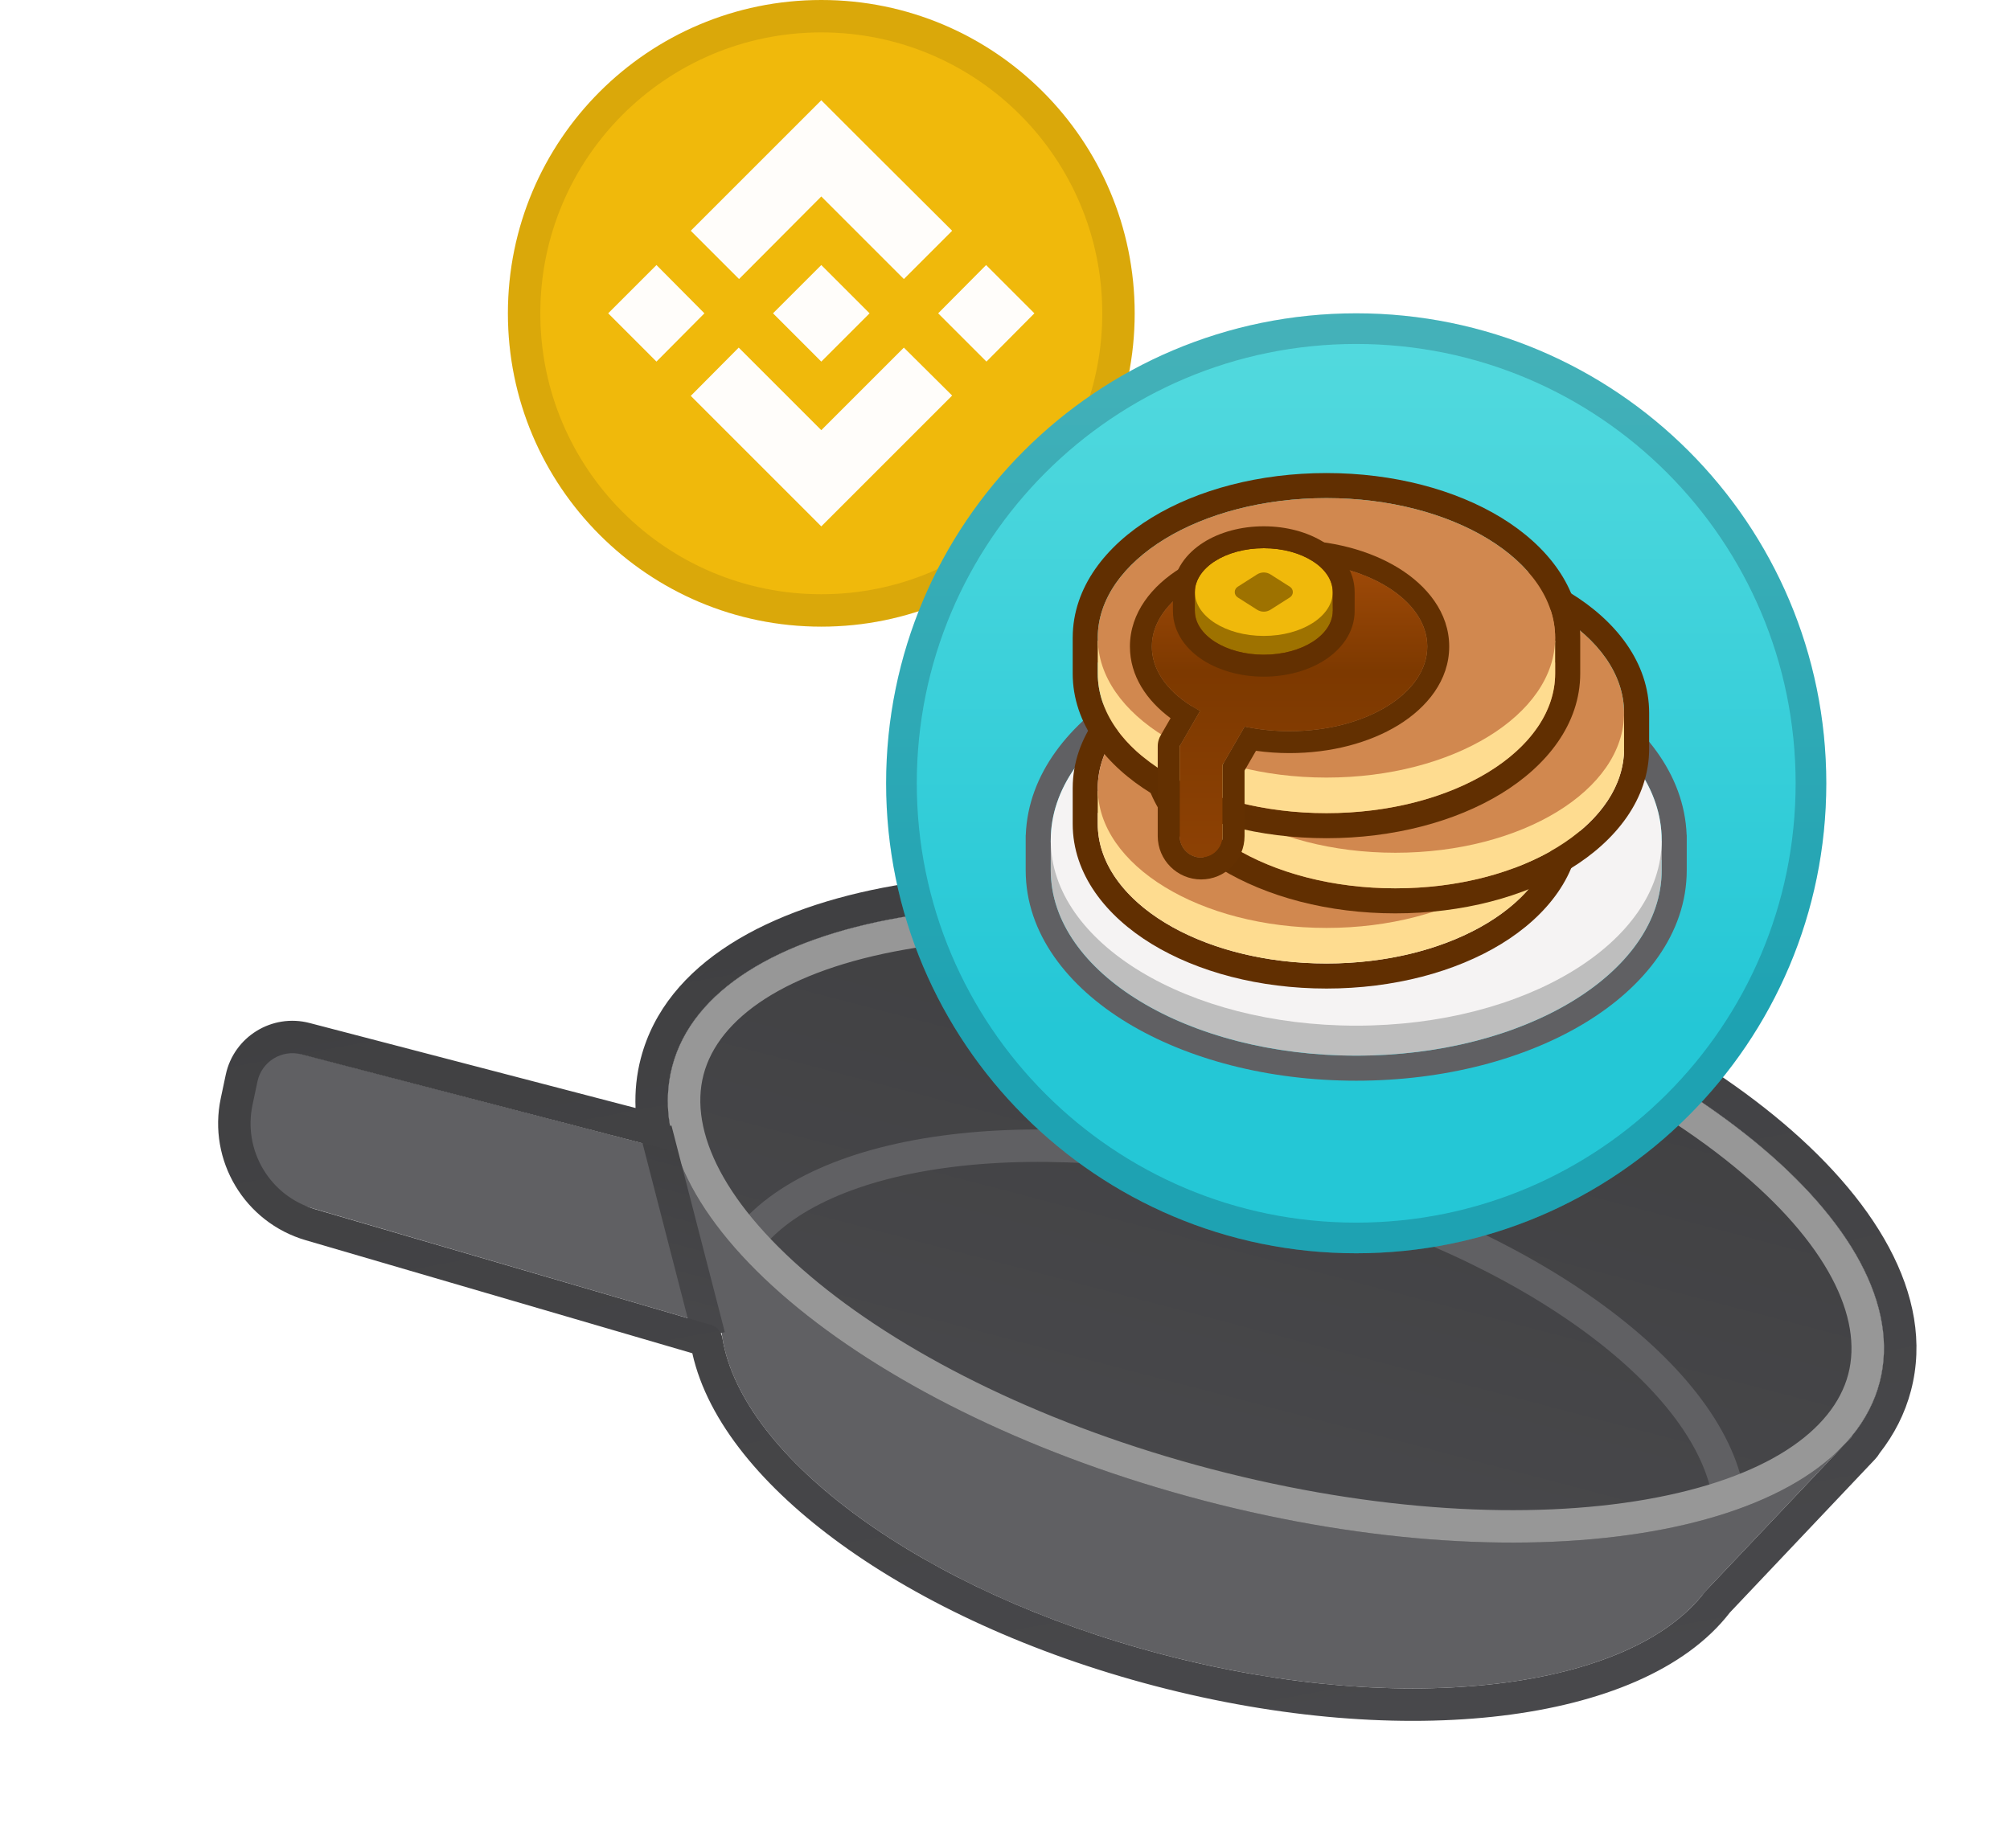
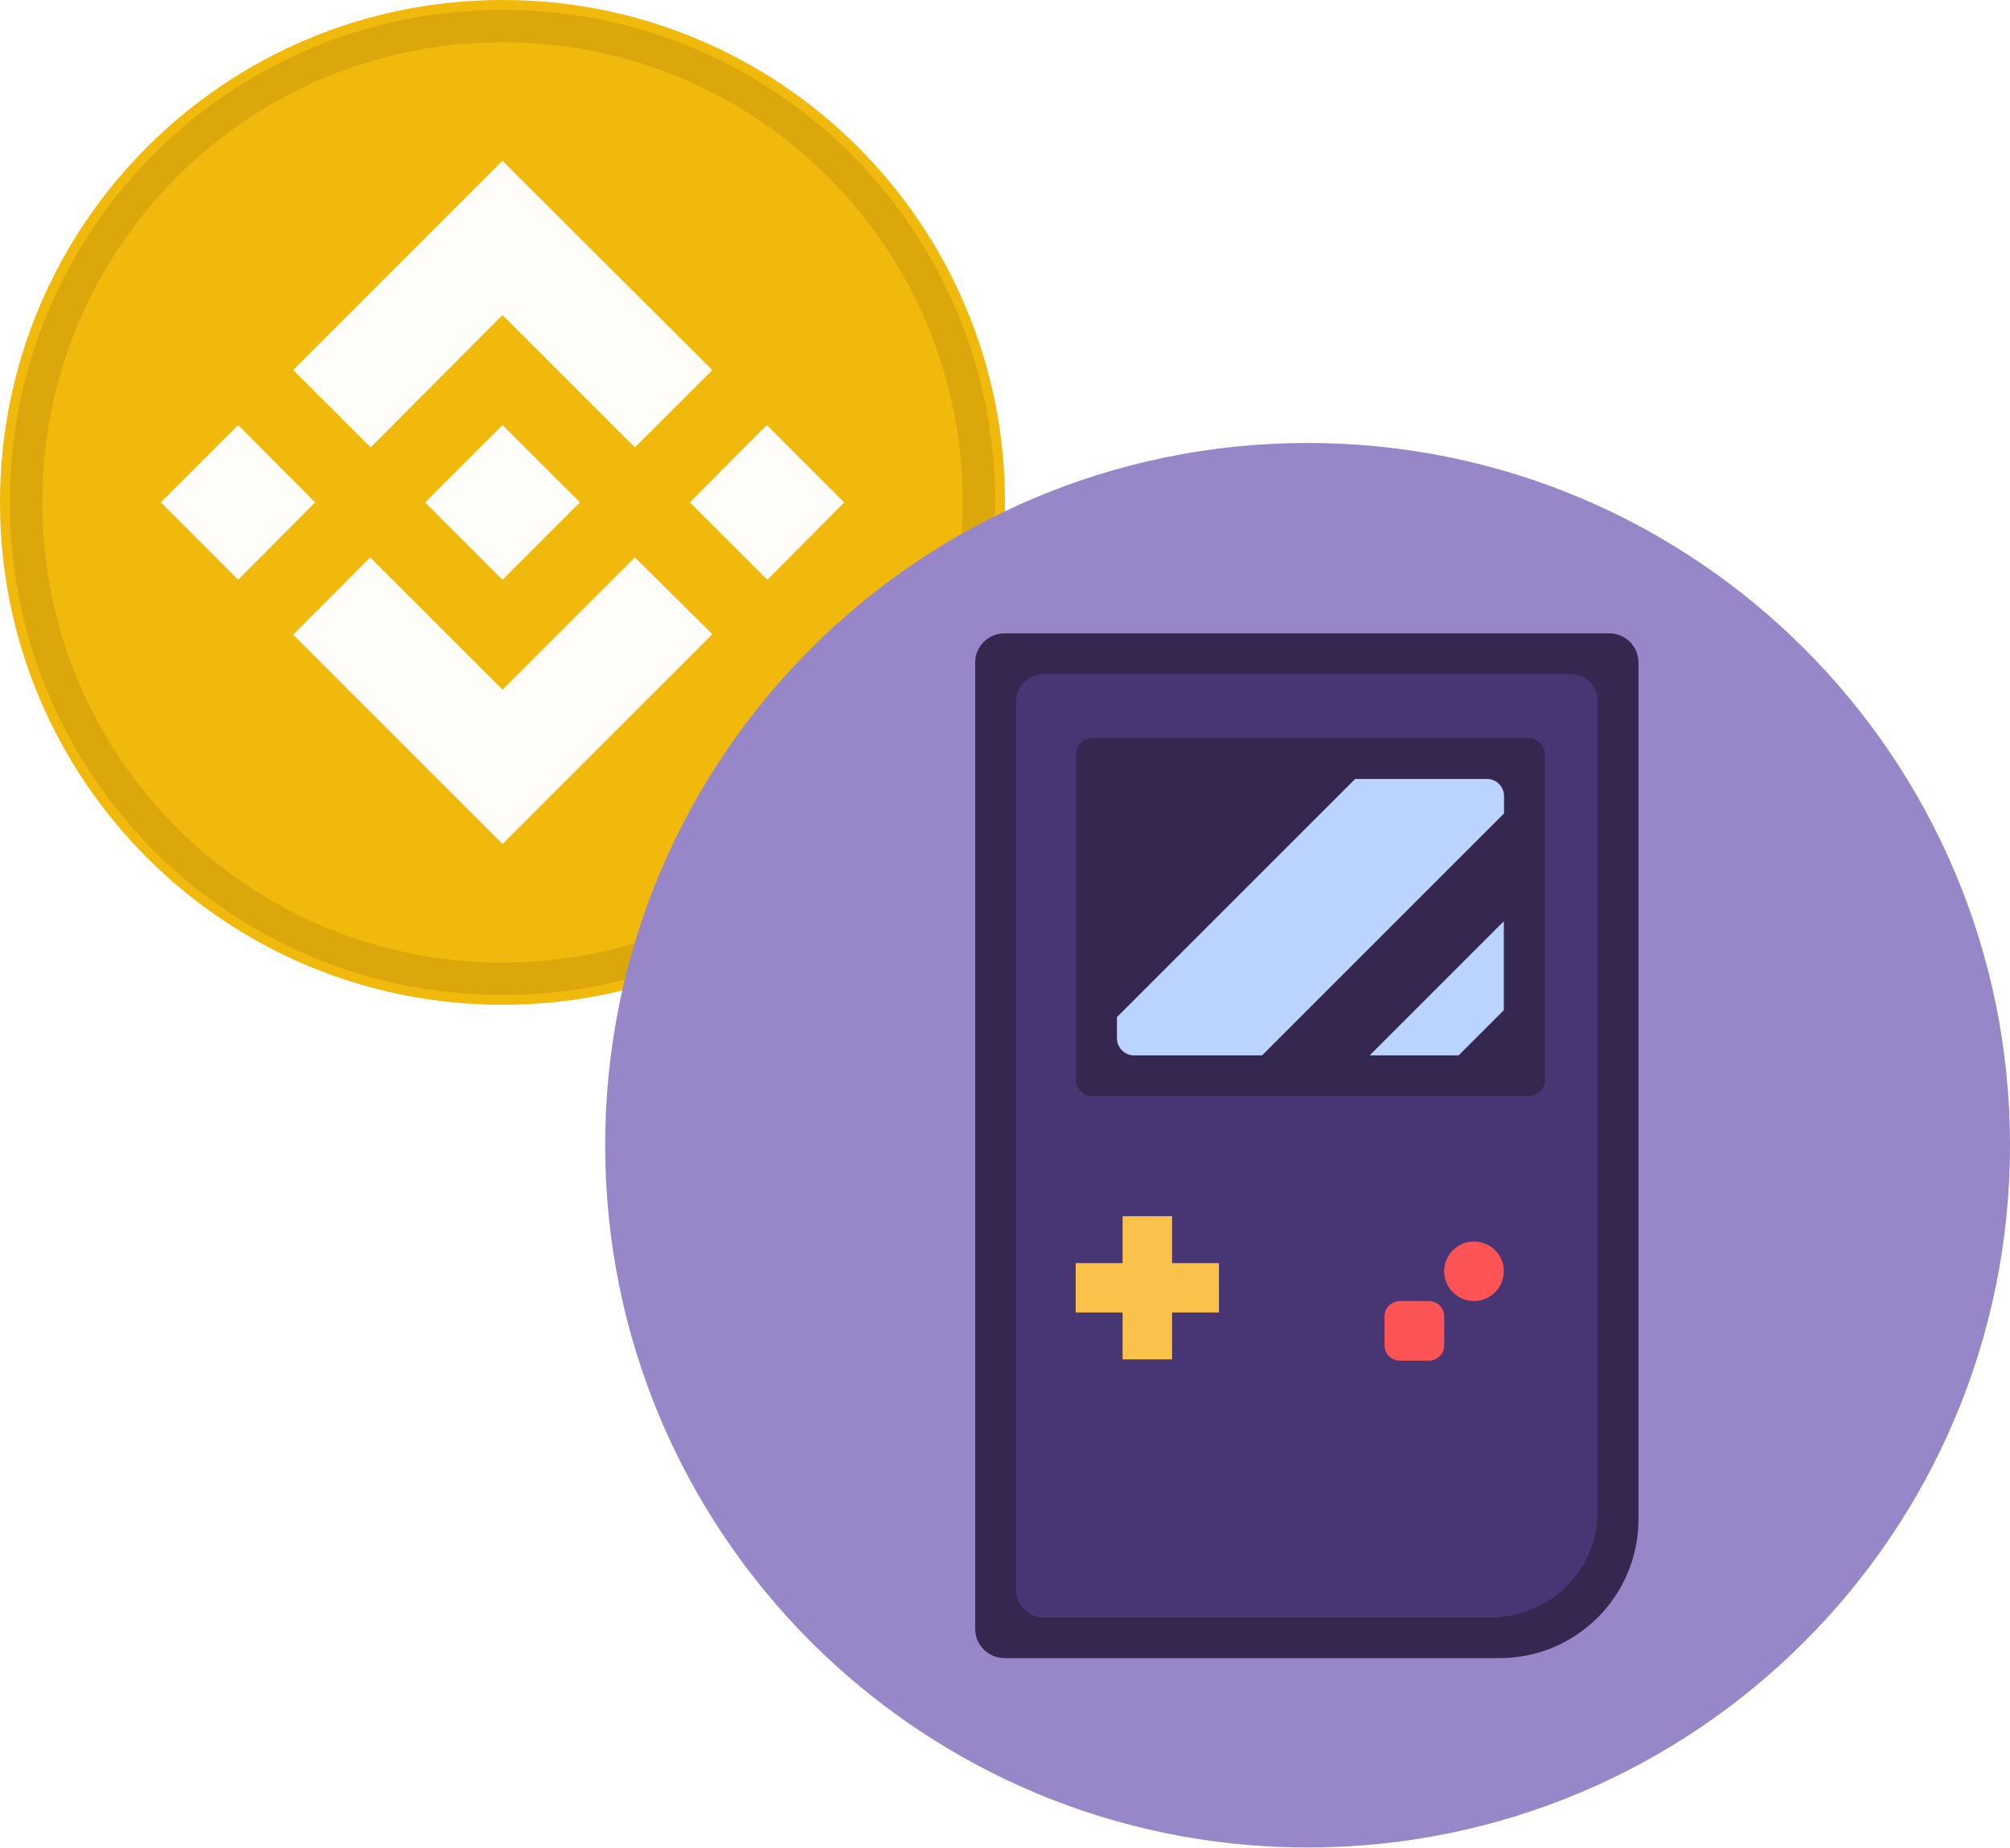
- <svg xmlns="http://www.w3.org/2000/svg" xmlns:xlink="http://www.w3.org/1999/xlink" width="186" height="171" fill="none">
-   <style>.B{fill-rule:evenodd}.C{fill:#606063}.D{fill:#612f01}.E{fill:#fedc90}.F{fill:#d1884f}</style>
-   <g class="C">
-     <path d="M67.045 119.028c-3.178 12.144 15 27.421 40.602 34.121s48.934 2.287 52.112-9.858-15-27.421-40.602-34.122-48.934-2.286-52.112 9.859z" />
-     <path d="M155.924 149.273l15.422-16.285-109.354-28.619 5.721 21.818 88.211 23.086z" />
-     <path d="M68.934 108.293L27.073 97.338c-1.815-.475-3.66.654-4.063 2.486l-.468 2.129a8.26 8.26 0 0 0 5.746 9.7l41.812 12.239-1.166-15.599z" />
+ <svg xmlns="http://www.w3.org/2000/svg" viewBox="0 0 186 171" width="186" height="171">
+   <style>
+ 		tspan { white-space:pre }
+ 		.shp0 { fill: #f0b90b } 
+ 		.shp1 { fill: #fffdfa } 
+ 		.shp2 { opacity: 0.102;mix-blend-mode: multiply;fill: none;stroke: #191326;stroke-width: 3 } 
+ 		.shp3 { fill: #9787c9 } 
+ 		.shp4 { fill: #483674 } 
+ 		.shp5 { fill: #fac24b } 
+ 		.shp6 { fill: #fc5454 } 
+ 		.shp7 { fill: #362751 } 
+ 		.shp8 { fill: #bbd4ff } 
+ 	</style>
+   <g id="Folder 1">
+     <path id="Layer" class="shp0" d="M46.5 93C20.79 93 0 72.21 0 46.5C0 20.79 20.79 0 46.5 0C72.21 0 93 20.79 93 46.5C93 72.21 72.21 93 46.5 93Z" />
+     <path id="Layer" fill-rule="evenodd" class="shp1" d="M29.16 46.5L22.04 53.66L14.88 46.5L22.04 39.34L29.16 46.5ZM34.3 41.41L27.13 34.25L46.5 14.88L53.67 22.04L65.92 34.25L58.75 41.41L46.5 29.16L34.3 41.41ZM78.12 46.5L71.01 53.66L63.84 46.5L70.96 39.34L78.12 46.5ZM58.75 51.59L65.92 58.7L46.5 78.12L27.13 58.75L34.25 51.59L46.5 63.84L58.75 51.59ZM46.5 53.66L39.34 46.5L46.5 39.34L53.66 46.5L46.5 53.66Z" />
+     <path id="Layer" class="shp2" d="M46.5 90.59C22.12 90.59 2.41 70.88 2.41 46.5C2.41 22.12 22.12 2.41 46.5 2.41C70.88 2.41 90.59 22.12 90.59 46.5C90.59 70.88 70.88 90.59 46.5 90.59Z" />
  </g>
-   <path fill="url(#A)" d="M62.203 98.71c-3.694 14.114 18.324 32.101 49.178 40.176s58.86 3.178 62.554-10.936-18.324-32.101-49.178-40.176-58.861-3.179-62.554 10.935z" />
-   <g class="B">
-     <path d="M146.673 123.286c7.098 5.22 11.246 10.866 11.865 15.871l2.978-.368c-.772-6.238-5.737-12.531-13.066-17.92-7.389-5.435-17.439-10.148-28.913-13.151s-22.544-3.817-31.649-2.699c-9.029 1.109-16.44 4.163-20.168 9.223l2.415 1.779c2.992-4.06 9.373-6.95 18.119-8.024 8.67-1.064 19.354-.299 30.523 2.624s20.859 7.49 27.896 12.665z" class="C" />
-     <path fill="#979797" d="M75.734 118.739c-8.721-7.124-11.998-14.041-10.629-19.27s7.614-9.654 18.706-11.593c10.807-1.889 25.078-1.154 40.186 2.8s27.911 10.304 36.406 17.245c8.721 7.124 11.998 14.041 10.63 19.27s-7.614 9.653-18.707 11.593c-10.806 1.889-25.078 1.153-40.186-2.8s-27.91-10.304-36.406-17.245zm35.647 20.147c-30.854-8.075-52.872-26.062-49.178-40.176s31.7-19.01 62.554-10.935 52.872 26.062 49.178 40.176-31.7 19.01-62.554 10.936z" />
-     <path fill="url(#B)" d="M64.167 124.049l-4.937-19.123 2.905-.75 4.937 19.123-2.905.75z" />
-     <path fill="url(#C)" d="M62.469 106.189l-.128-.443-.202-.817-.142-.54c.022-.012.03-.019.028-.027l-.004-.025-.12-.794-.022-.191c-.072-.663-.096-1.321-.071-1.974.035-.903.166-1.793.395-2.668 3.694-14.114 31.7-19.01 62.555-10.936s52.872 26.062 49.178 40.176a12.4 12.4 0 0 1-.963 2.519 13.7 13.7 0 0 1-1.635 2.476l-.016.019c.011.02.014.025.015.029l-.611.651-12.932 13.655c-6.807 9.031-27.596 11.752-50.146 5.85-22.302-5.837-38.971-18.182-40.797-29.295-.093-.569-.484-1.054-1.037-1.215L29.127 111.91a8.26 8.26 0 0 1-5.762-9.635l.459-2.172c.39-1.845 2.242-2.99 4.066-2.514l34.249 8.931a.27.27 0 0 0 .331-.331zm-3.657-3.636c-.064-1.544.091-3.085.488-4.603 2.325-8.885 11.93-13.965 23.478-15.984 11.834-2.069 26.992-1.215 42.738 2.906s29.38 10.802 38.683 18.402c9.078 7.417 14.963 16.551 12.638 25.436-.557 2.129-1.552 4.064-2.901 5.789a3.08 3.08 0 0 1-.425.566l-13.429 14.181c-4.171 5.406-12.026 8.46-21.098 9.556-9.3 1.124-20.517.28-32.096-2.751-11.453-2.997-21.548-7.685-29.079-13.141-7.079-5.13-12.321-11.262-13.743-17.657l-35.782-10.464a11.26 11.26 0 0 1-7.855-13.134l.459-2.173c.744-3.519 4.277-5.704 7.758-4.796l30.165 7.867z" />
+   <g id="Layer 1">
+     <path id="&lt;Path&gt;" class="shp3" d="M186 106C186 141.9 156.9 171 121 171C85.1 171 56 141.9 56 106C56 70.1 85.1 41 121 41C156.9 41 186 70.1 186 106Z" />
+     <g id="&lt;Group&gt;">
+       <g id="&lt;Group&gt;">
+         <path id="&lt;Path&gt;" class="shp4" d="M144.03 149.68L90.94 149.68L90.94 59.51L150.6 59.51L150.6 143.1C150.6 146.73 147.66 149.68 144.03 149.68Z" />
+       </g>
+       <g id="&lt;Group&gt;">
+         <path id="&lt;Path&gt;" class="shp5" d="M112.8 116.91L108.46 116.91L108.46 112.57L103.88 112.57L103.88 116.91L99.54 116.91L99.54 121.48L103.88 121.48L103.88 125.82L108.46 125.82L108.46 121.48L112.8 121.48L112.8 116.91Z" />
+       </g>
+       <path id="&lt;Path&gt;" class="shp6" d="M132.22 125.94L129.54 125.94C128.76 125.94 128.12 125.3 128.12 124.52L128.12 121.84C128.12 121.06 128.76 120.42 129.54 120.42L132.22 120.42C133.01 120.42 133.64 121.06 133.64 121.84L133.64 124.52C133.64 125.3 133.01 125.94 132.22 125.94Z" />
+       <path id="&lt;Path&gt;" class="shp7" d="M99.57 99.94L99.57 69.84C99.57 69 100.25 68.32 101.09 68.32L141.45 68.32C142.29 68.32 142.97 69 142.97 69.84L142.97 99.94C142.97 100.78 142.29 101.46 141.45 101.46L101.09 101.46C100.25 101.46 99.57 100.78 99.57 99.94Z" />
+       <path id="&lt;Path&gt;" class="shp7" d="M138.27 97.68L104.27 97.68C103.77 97.68 103.36 97.27 103.36 96.77L103.36 73.01C103.36 72.51 103.77 72.1 104.27 72.1L138.27 72.1C138.77 72.1 139.18 72.51 139.18 73.01L139.18 96.77C139.18 97.27 138.77 97.68 138.27 97.68Z" />
+       <path id="&lt;Path&gt;" class="shp8" d="M104.94 97.68L116.79 97.68L139.18 75.29L139.18 73.67C139.17 72.81 138.48 72.11 137.62 72.1L125.4 72.1L103.36 94.14L103.36 96.1C103.36 96.97 104.07 97.68 104.94 97.68Z" />
+       <path id="&lt;Path&gt;" class="shp8" d="M139.16 85.27L126.75 97.68L134.98 97.68L139.16 93.5L139.16 85.27Z" />
+       <path id="&lt;Compound Path&gt;" fill-rule="evenodd" class="shp7" d="M151.62 61.32L151.62 140.62C151.62 147.71 145.87 153.47 138.78 153.47L92.95 153.47C91.45 153.47 90.24 152.25 90.24 150.76L90.24 61.32C90.24 59.83 91.45 58.62 92.95 58.62L148.92 58.62C150.41 58.62 151.62 59.83 151.62 61.32ZM147.84 64.89C147.84 63.52 146.72 62.4 145.35 62.4L96.52 62.4C95.14 62.4 94.03 63.52 94.03 64.89L94.03 147.19C94.03 148.57 95.14 149.68 96.52 149.68L138.05 149.68C143.46 149.68 147.84 145.3 147.84 139.89L147.84 64.89Z" />
+       <path id="&lt;Path&gt;" class="shp6" d="M139.16 117.66C139.16 119.19 137.92 120.42 136.4 120.42C134.87 120.42 133.64 119.19 133.64 117.66C133.64 116.14 134.87 114.91 136.4 114.91C137.92 114.91 139.16 116.14 139.16 117.66Z" />
+     </g>
  </g>
-   <circle cx="76" cy="29" r="29" fill="#f0b90b" />
-   <path fill="#fffdfa" d="M65.185 29l-4.437 4.468L56.28 29l4.468-4.468L65.185 29zM76 18.185l7.642 7.642 4.468-4.468-7.641-7.611L76 9.28 63.921 21.358l4.468 4.468L76 18.185zm15.252 6.347L86.815 29l4.468 4.468L95.72 29l-4.468-4.468zM76 39.815l-7.641-7.642-4.437 4.468L76 48.72l12.109-12.109-4.468-4.437L76 39.815zm0-6.347L80.468 29 76 24.532 71.532 29 76 33.468z" />
-   <circle cx="76" cy="29" r="27.5" stroke="#191326" stroke-width="3" opacity=".1" style="mix-blend-mode:multiply" />
-   <circle cx="125.5" cy="72.5" r="43.5" fill="url(#D)" />
-   <path d="M97.245 77.28l-.011.489c0 .618.054 1.229.159 1.83h-.159v.947a10.62 10.62 0 0 0 .089 1.373c1.152 8.837 13.327 15.79 28.177 15.79s27.026-6.953 28.178-15.79a10.62 10.62 0 0 0 .089-1.373v-.947h-.159c.105-.601.159-1.212.159-1.83 0-.164-.004-.327-.011-.489-.427-9.252-12.914-16.673-28.256-16.673S97.671 68.027 97.245 77.28zm-2.322 0c.21-5.645 4.046-10.387 9.386-13.629 5.535-3.36 13.033-5.364 21.191-5.364s15.657 2.003 21.191 5.364c5.34 3.242 9.176 7.984 9.386 13.629h.009v3.266c0 5.86-3.902 10.783-9.395 14.118-5.534 3.361-13.032 5.363-21.191 5.363s-15.656-2.003-21.191-5.363c-5.493-3.335-9.395-8.258-9.395-14.118V77.28h.009z" class="B C" />
-   <path fill="#bebebe" d="M153.767 80.546c0 9.479-12.655 17.162-28.266 17.162s-28.267-7.684-28.267-17.162v-2.717h56.533v2.717z" />
-   <path fill="#f5f3f3" d="M153.767 77.769c0 9.479-12.655 17.163-28.266 17.163s-28.267-7.684-28.267-17.163 12.655-17.162 28.267-17.162 28.266 7.684 28.266 17.163z" />
-   <path d="M101.583 72.92v.032c0 .78.113 1.545.33 2.287h-.33v1.005c0 .444.036.882.108 1.314 1.077 6.526 10.093 11.619 21.055 11.619s19.978-5.094 21.056-11.619c.071-.432.108-.871.108-1.314v-1.005h-.33a8.13 8.13 0 0 0 .33-2.223v-.096c-.028-7.128-9.493-12.901-21.163-12.901s-21.135 5.773-21.164 12.901zm-2.319 0h0v3.325c0 4.685 3.099 8.551 7.309 11.124 4.25 2.597 9.975 4.128 16.174 4.128s11.924-1.531 16.175-4.128c4.21-2.573 7.308-6.439 7.308-11.124v-3.22l.001-.072c0-4.685-3.099-8.551-7.309-11.125-4.25-2.597-9.975-4.129-16.174-4.129s-11.924 1.531-16.175 4.129c-4.201 2.567-7.294 6.422-7.308 11.092z" class="B D" />
-   <path d="M143.91 76.245c0 7.143-9.475 12.934-21.163 12.934s-21.164-5.791-21.164-12.934V73.21h42.327v3.035z" class="E" />
-   <path d="M143.91 72.952c0 7.143-9.475 12.934-21.163 12.934s-21.164-5.79-21.164-12.934 9.476-12.934 21.164-12.934 21.163 5.791 21.163 12.934z" class="F" />
-   <path d="M107.962 65.962v.032c0 .78.113 1.545.33 2.287h-.331v1.005c0 .444.037.882.108 1.314 1.078 6.526 10.094 11.619 21.056 11.619s19.978-5.093 21.056-11.619c.071-.432.108-.871.108-1.314v-1.005h-.33a8.13 8.13 0 0 0 .33-2.223v-.096c-.029-7.128-9.493-12.901-21.164-12.901s-21.135 5.773-21.163 12.901zm-2.32 0h0v3.325c0 4.685 3.098 8.551 7.309 11.124 4.25 2.597 9.974 4.128 16.174 4.128s11.924-1.531 16.174-4.128c4.211-2.573 7.309-6.439 7.309-11.124v-3.292c0-4.685-3.098-8.551-7.308-11.125-4.251-2.598-9.975-4.129-16.175-4.129s-11.924 1.531-16.174 4.129c-4.201 2.567-7.294 6.422-7.309 11.092z" class="B D" />
-   <path d="M150.287 69.287c0 7.143-9.475 12.934-21.163 12.934S107.96 76.43 107.96 69.287v-3.035h42.327v3.035z" class="E" />
-   <path d="M150.287 65.994c0 7.143-9.475 12.934-21.163 12.934s-21.164-5.791-21.164-12.934 9.475-12.934 21.164-12.934 21.163 5.791 21.163 12.934z" class="F" />
-   <path d="M101.583 59.004v.032c0 .781.113 1.545.33 2.287h-.33v1.005c0 .444.036.882.108 1.314 1.077 6.526 10.093 11.619 21.055 11.619s19.978-5.093 21.056-11.619c.071-.432.108-.871.108-1.314v-1.005h-.33a8.13 8.13 0 0 0 .33-2.223v-.096c-.028-7.128-9.493-12.901-21.163-12.901s-21.135 5.773-21.164 12.901zm-2.319 0h0v3.325c0 4.685 3.099 8.551 7.309 11.124 4.25 2.597 9.975 4.129 16.174 4.129s11.924-1.531 16.175-4.129c4.21-2.573 7.308-6.439 7.308-11.124v-3.22l.001-.072c0-4.685-3.099-8.551-7.309-11.124-4.25-2.598-9.975-4.129-16.174-4.129s-11.924 1.531-16.175 4.129c-4.201 2.567-7.294 6.421-7.308 11.092z" class="B D" />
-   <path d="M143.91 62.329c0 7.143-9.475 12.934-21.163 12.934s-21.164-5.791-21.164-12.934v-3.035h42.327v3.035z" class="E" />
-   <path d="M143.91 59.036c0 7.143-9.475 12.934-21.163 12.934s-21.164-5.791-21.164-12.934 9.476-12.934 21.164-12.934 21.163 5.791 21.163 12.934z" class="F" />
-   <g class="B">
-     <path fill="url(#E)" d="M106.588 59.841c0 2.385 1.733 4.521 4.467 5.958l-1.895 3.281h.001-.001v8.303a1.99 1.99 0 0 0 1.988 1.988 1.99 1.99 0 0 0 1.988-1.988v-6.603l2.038-3.53c1.303.276 2.702.426 4.158.426 7.038 0 12.743-3.508 12.743-7.835s-5.705-7.835-12.743-7.835-12.744 3.508-12.744 7.835z" />
-     <path fill="#633001" d="M111.056 65.798l-.87-.503c-2.226-1.411-3.596-3.334-3.596-5.455 0-4.327 5.705-7.835 12.743-7.835s12.744 3.508 12.744 7.835-5.705 7.835-12.744 7.835a20.09 20.09 0 0 1-4.157-.426l-2.038 3.53v6.603a1.99 1.99 0 0 1-1.988 1.988 1.99 1.99 0 0 1-1.988-1.988v-8.303l1.894-3.281zm-3.923 3.316v8.268a4.02 4.02 0 0 0 4.017 4.017 4.02 4.02 0 0 0 4.018-4.017v-6.059l1.057-1.831a22.53 22.53 0 0 0 3.108.213c3.833 0 7.4-.951 10.074-2.595 2.642-1.624 4.699-4.137 4.699-7.269s-2.057-5.645-4.699-7.269c-2.674-1.645-6.241-2.595-10.074-2.595s-7.399.951-10.074 2.595c-2.641 1.624-4.699 4.137-4.699 7.269 0 2.749 1.575 5.013 3.762 6.634l-.903 1.565a2.05 2.05 0 0 0-.204.465 2.02 2.02 0 0 0-.082.61z" />
-   </g>
-   <g fill="#9e7200">
-     <use xlink:href="#F" />
-     <path d="M110.57 54.8h12.756v1.739H110.57V54.8z" />
-   </g>
-   <use y="-1.74" fill="#f0b90b" xlink:href="#F" />
-   <path fill="#9e7200" d="M114.528 54.311l1.797-1.144a1.16 1.16 0 0 1 1.245 0l1.798 1.144a.58.58 0 0 1 0 .978l-1.798 1.144a1.16 1.16 0 0 1-1.245 0l-1.797-1.144a.58.58 0 0 1 0-.978z" />
-   <path fill="#633001" d="M111.348 50.218c1.527-.971 3.512-1.506 5.6-1.506s4.073.535 5.599 1.506c1.503.956 2.808 2.527 2.808 4.582v1.74c0 2.055-1.305 3.626-2.808 4.582-1.526.972-3.512 1.506-5.599 1.506s-4.073-.535-5.6-1.506c-1.502-.956-2.808-2.527-2.808-4.582V54.8c0-2.055 1.306-3.626 2.808-4.582zm5.6.523c-3.523 0-6.378 1.817-6.378 4.059v1.74c0 2.242 2.855 4.059 6.378 4.059s6.378-1.817 6.378-4.059V54.8c0-2.242-2.856-4.059-6.378-4.059z" class="B" />
-   <circle cx="125.5" cy="72.5" r="42.082" stroke="#191326" stroke-width="2.837" opacity=".2" style="mix-blend-mode:multiply" />
-   <defs>
-     <linearGradient id="A" x1="124.757" x2="111.381" y1="87.774" y2="138.886" xlink:href="#G">
-       <stop stop-color="#404042" />
-       <stop offset="1" stop-color="#48484b" />
-     </linearGradient>
-     <linearGradient id="B" x1="65.567" x2="60.735" y1="105.096" y2="123.129" xlink:href="#G">
-       <stop stop-color="#404042" />
-       <stop offset="1" stop-color="#48484b" />
-     </linearGradient>
-     <linearGradient id="C" x1="92.495" x2="108.09" y1="80.169" y2="164.62" xlink:href="#G">
-       <stop stop-color="#404042" />
-       <stop offset="1" stop-color="#48484b" />
-     </linearGradient>
-     <linearGradient id="D" x1="125.5" x2="125.5" y1="29" y2="116" xlink:href="#G">
-       <stop stop-color="#54dade" />
-       <stop offset=".762" stop-color="#24c7d6" />
-     </linearGradient>
-     <linearGradient id="E" x1="119.469" x2="119.469" y1="52.268" y2="79.165" xlink:href="#G">
-       <stop stop-color="#9f4a08" />
-       <stop offset=".37" stop-color="#7d3900" />
-       <stop offset="1" stop-color="#8d4104" />
-     </linearGradient>
-     <path id="F" d="M110.571 56.54c0 2.242 2.856 4.059 6.378 4.059s6.378-1.817 6.378-4.059-2.855-4.059-6.378-4.059-6.378 1.817-6.378 4.059z" />
-     <linearGradient id="G" gradientUnits="userSpaceOnUse" />
-   </defs>
</svg>
